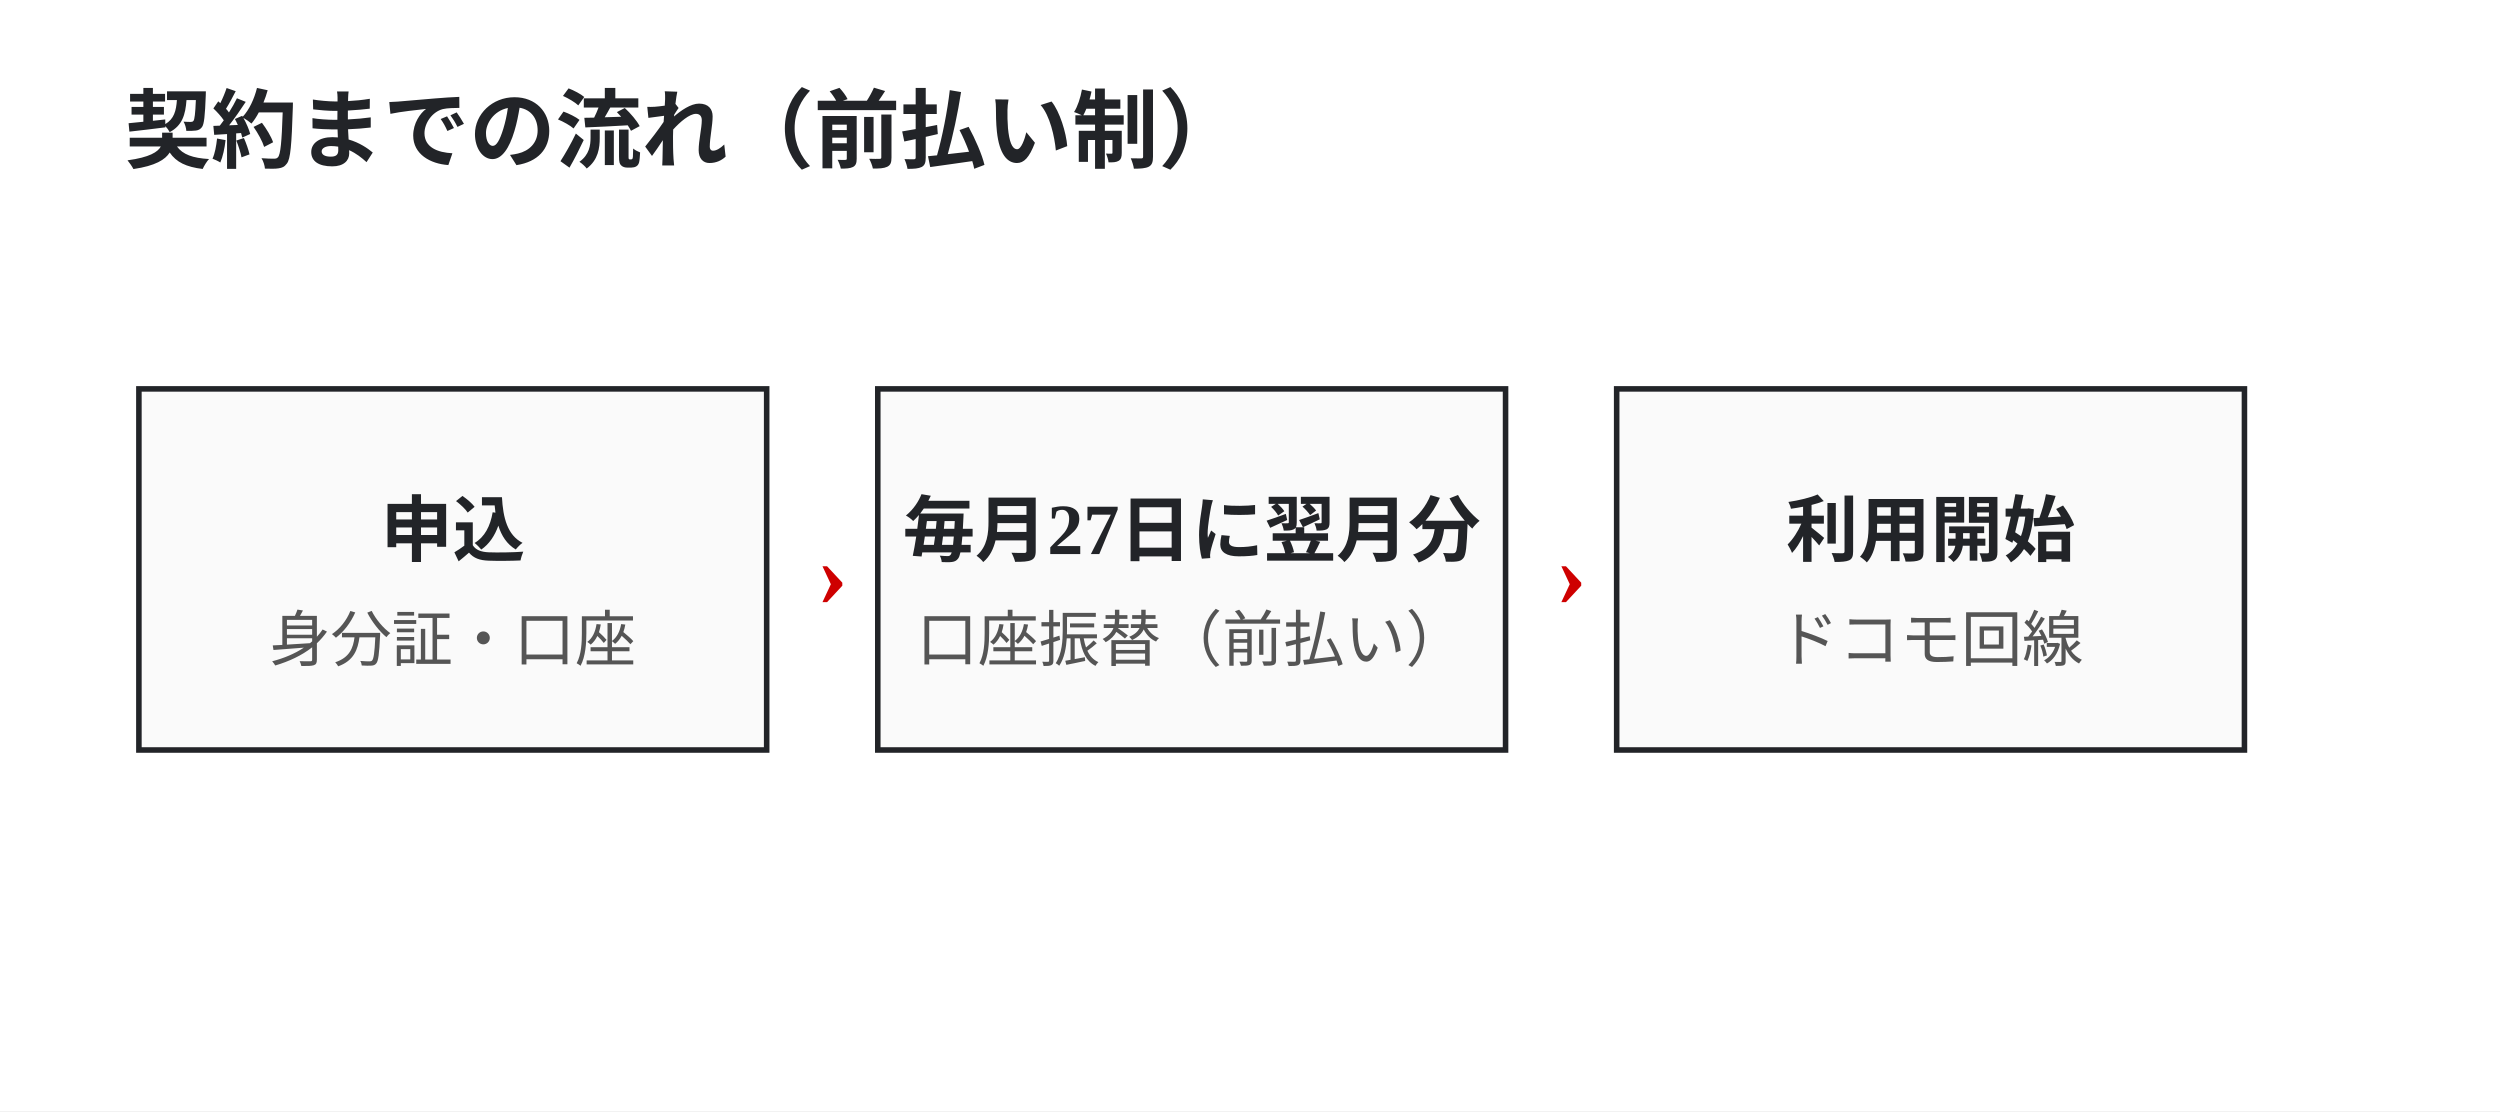
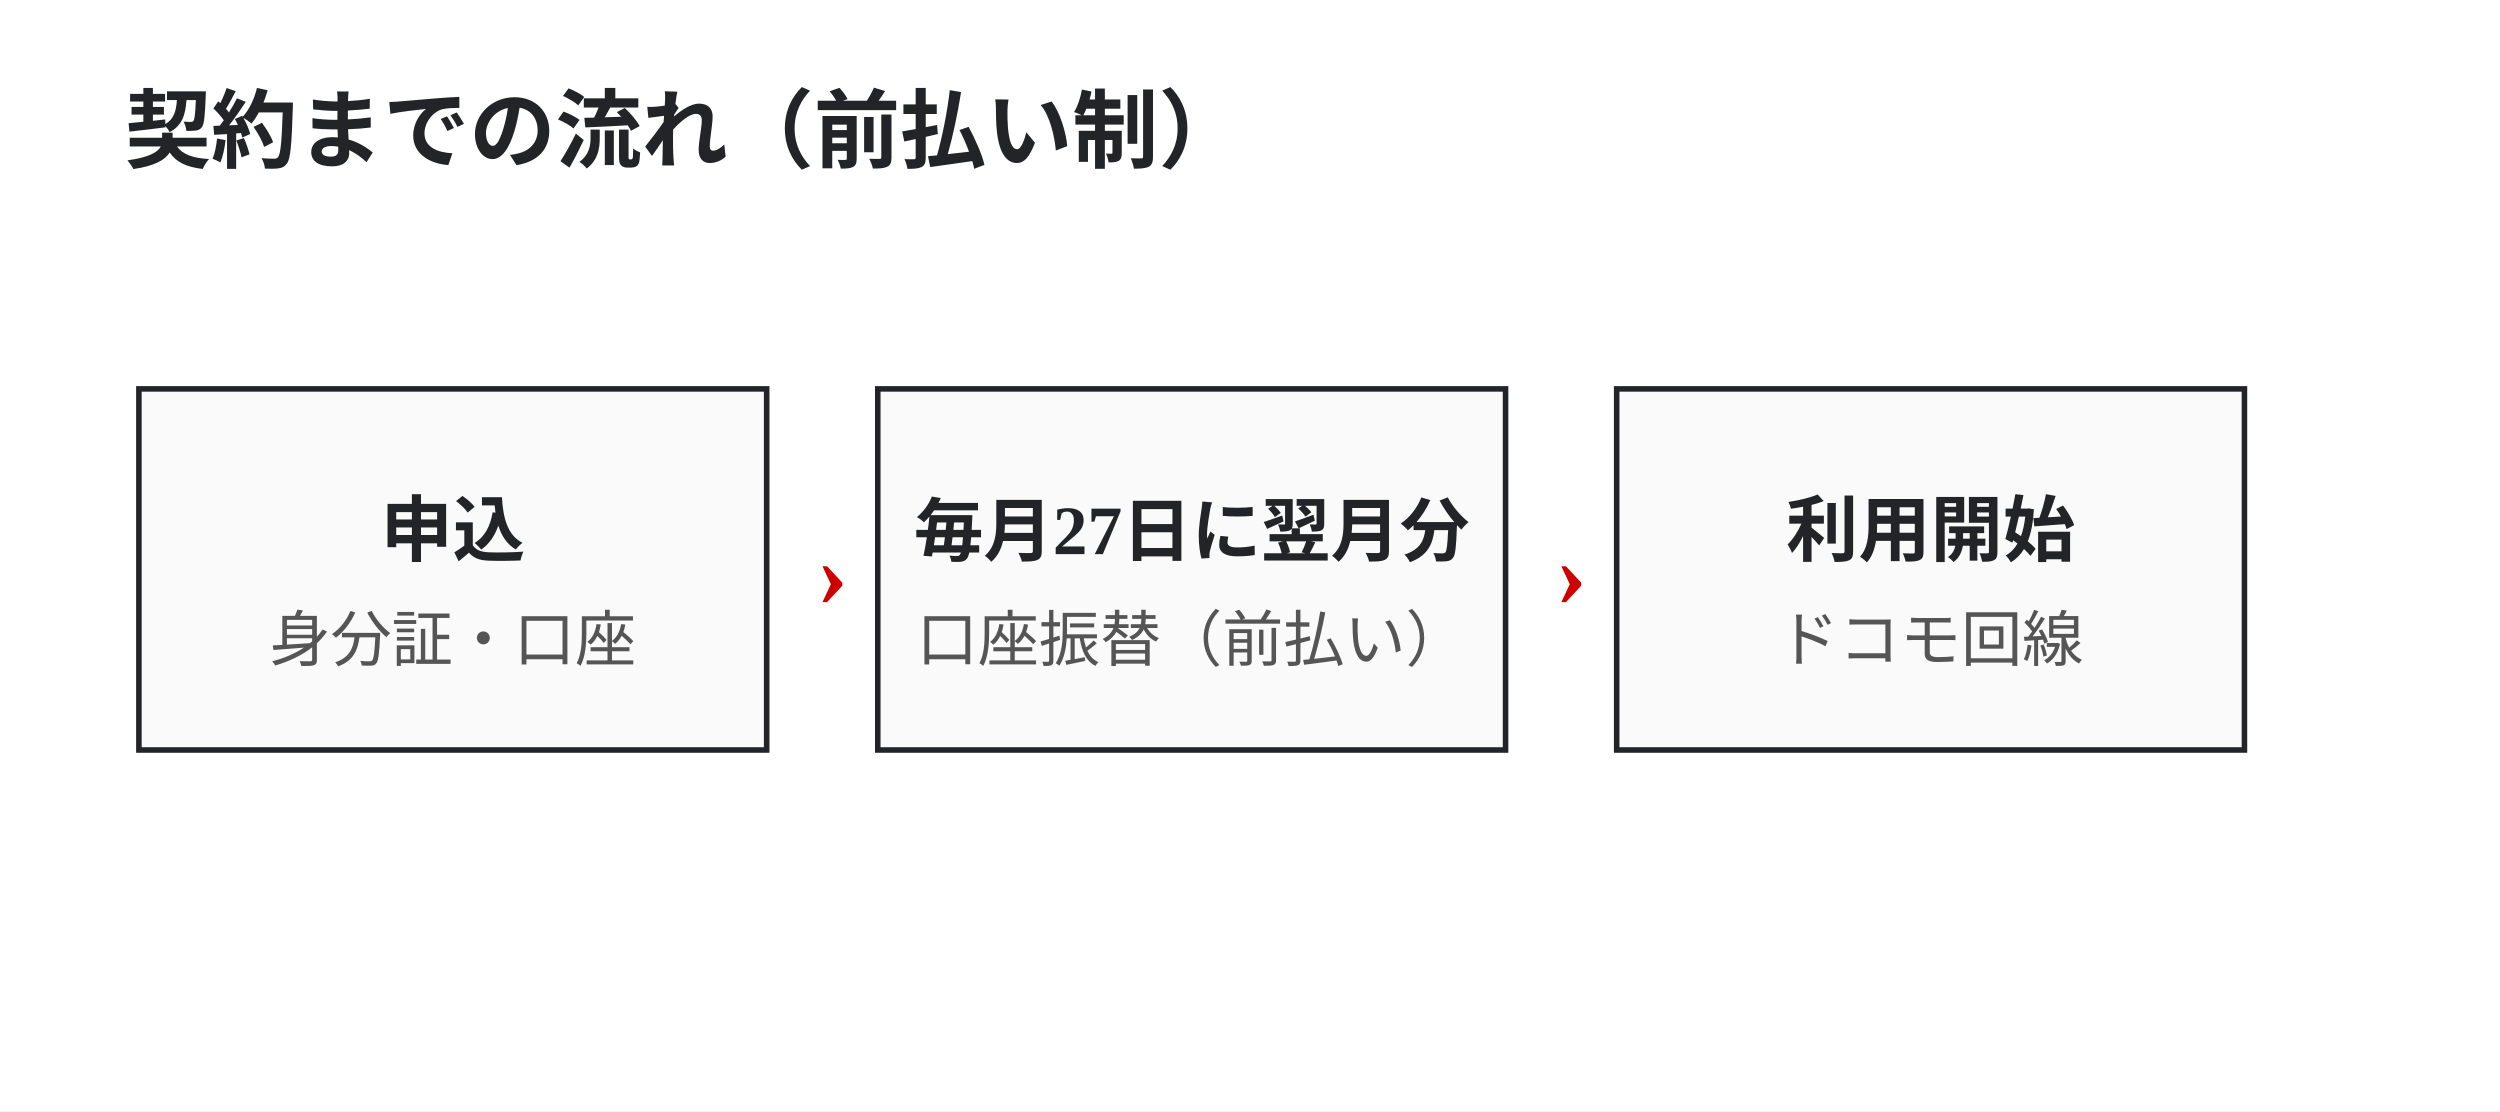
<svg xmlns="http://www.w3.org/2000/svg" width="900" height="400" viewBox="0 0 900 400">
  <rect width="900" height="400" fill="#ffffff" />
  <text x="45" y="58" font-size="31" font-weight="700" fill="#222428">契約までの流れ（前払い制）</text>
  <rect x="50" y="140" width="226" height="130" fill="#fafafa" stroke="#222428" stroke-width="2" />
  <text x="163" y="200" font-size="26" font-weight="700" fill="#222428" text-anchor="middle">申込</text>
  <text x="163" y="238" font-size="22" fill="#555" text-anchor="middle">身分証・口座</text>
  <text x="294" y="218" font-size="34" font-weight="700" fill="#ce0000">›</text>
  <rect x="316" y="140" width="226" height="130" fill="#fafafa" stroke="#222428" stroke-width="2" />
-   <text x="429" y="200" font-size="26" font-weight="700" fill="#222428" text-anchor="middle">毎月27日に翌月分</text>
+   <text x="429" y="200" font-size="25" font-weight="700" fill="#222428" text-anchor="middle">毎月27日に翌月分</text>
  <text x="429" y="238" font-size="22" fill="#555" text-anchor="middle">口座振替（前払い）</text>
  <text x="560" y="218" font-size="34" font-weight="700" fill="#ce0000">›</text>
  <rect x="582" y="140" width="226" height="130" fill="#fafafa" stroke="#222428" stroke-width="2" />
  <text x="695" y="200" font-size="26" font-weight="700" fill="#222428" text-anchor="middle">利用開始</text>
  <text x="695" y="238" font-size="22" fill="#555" text-anchor="middle">ドコモ回線</text>
</svg>
